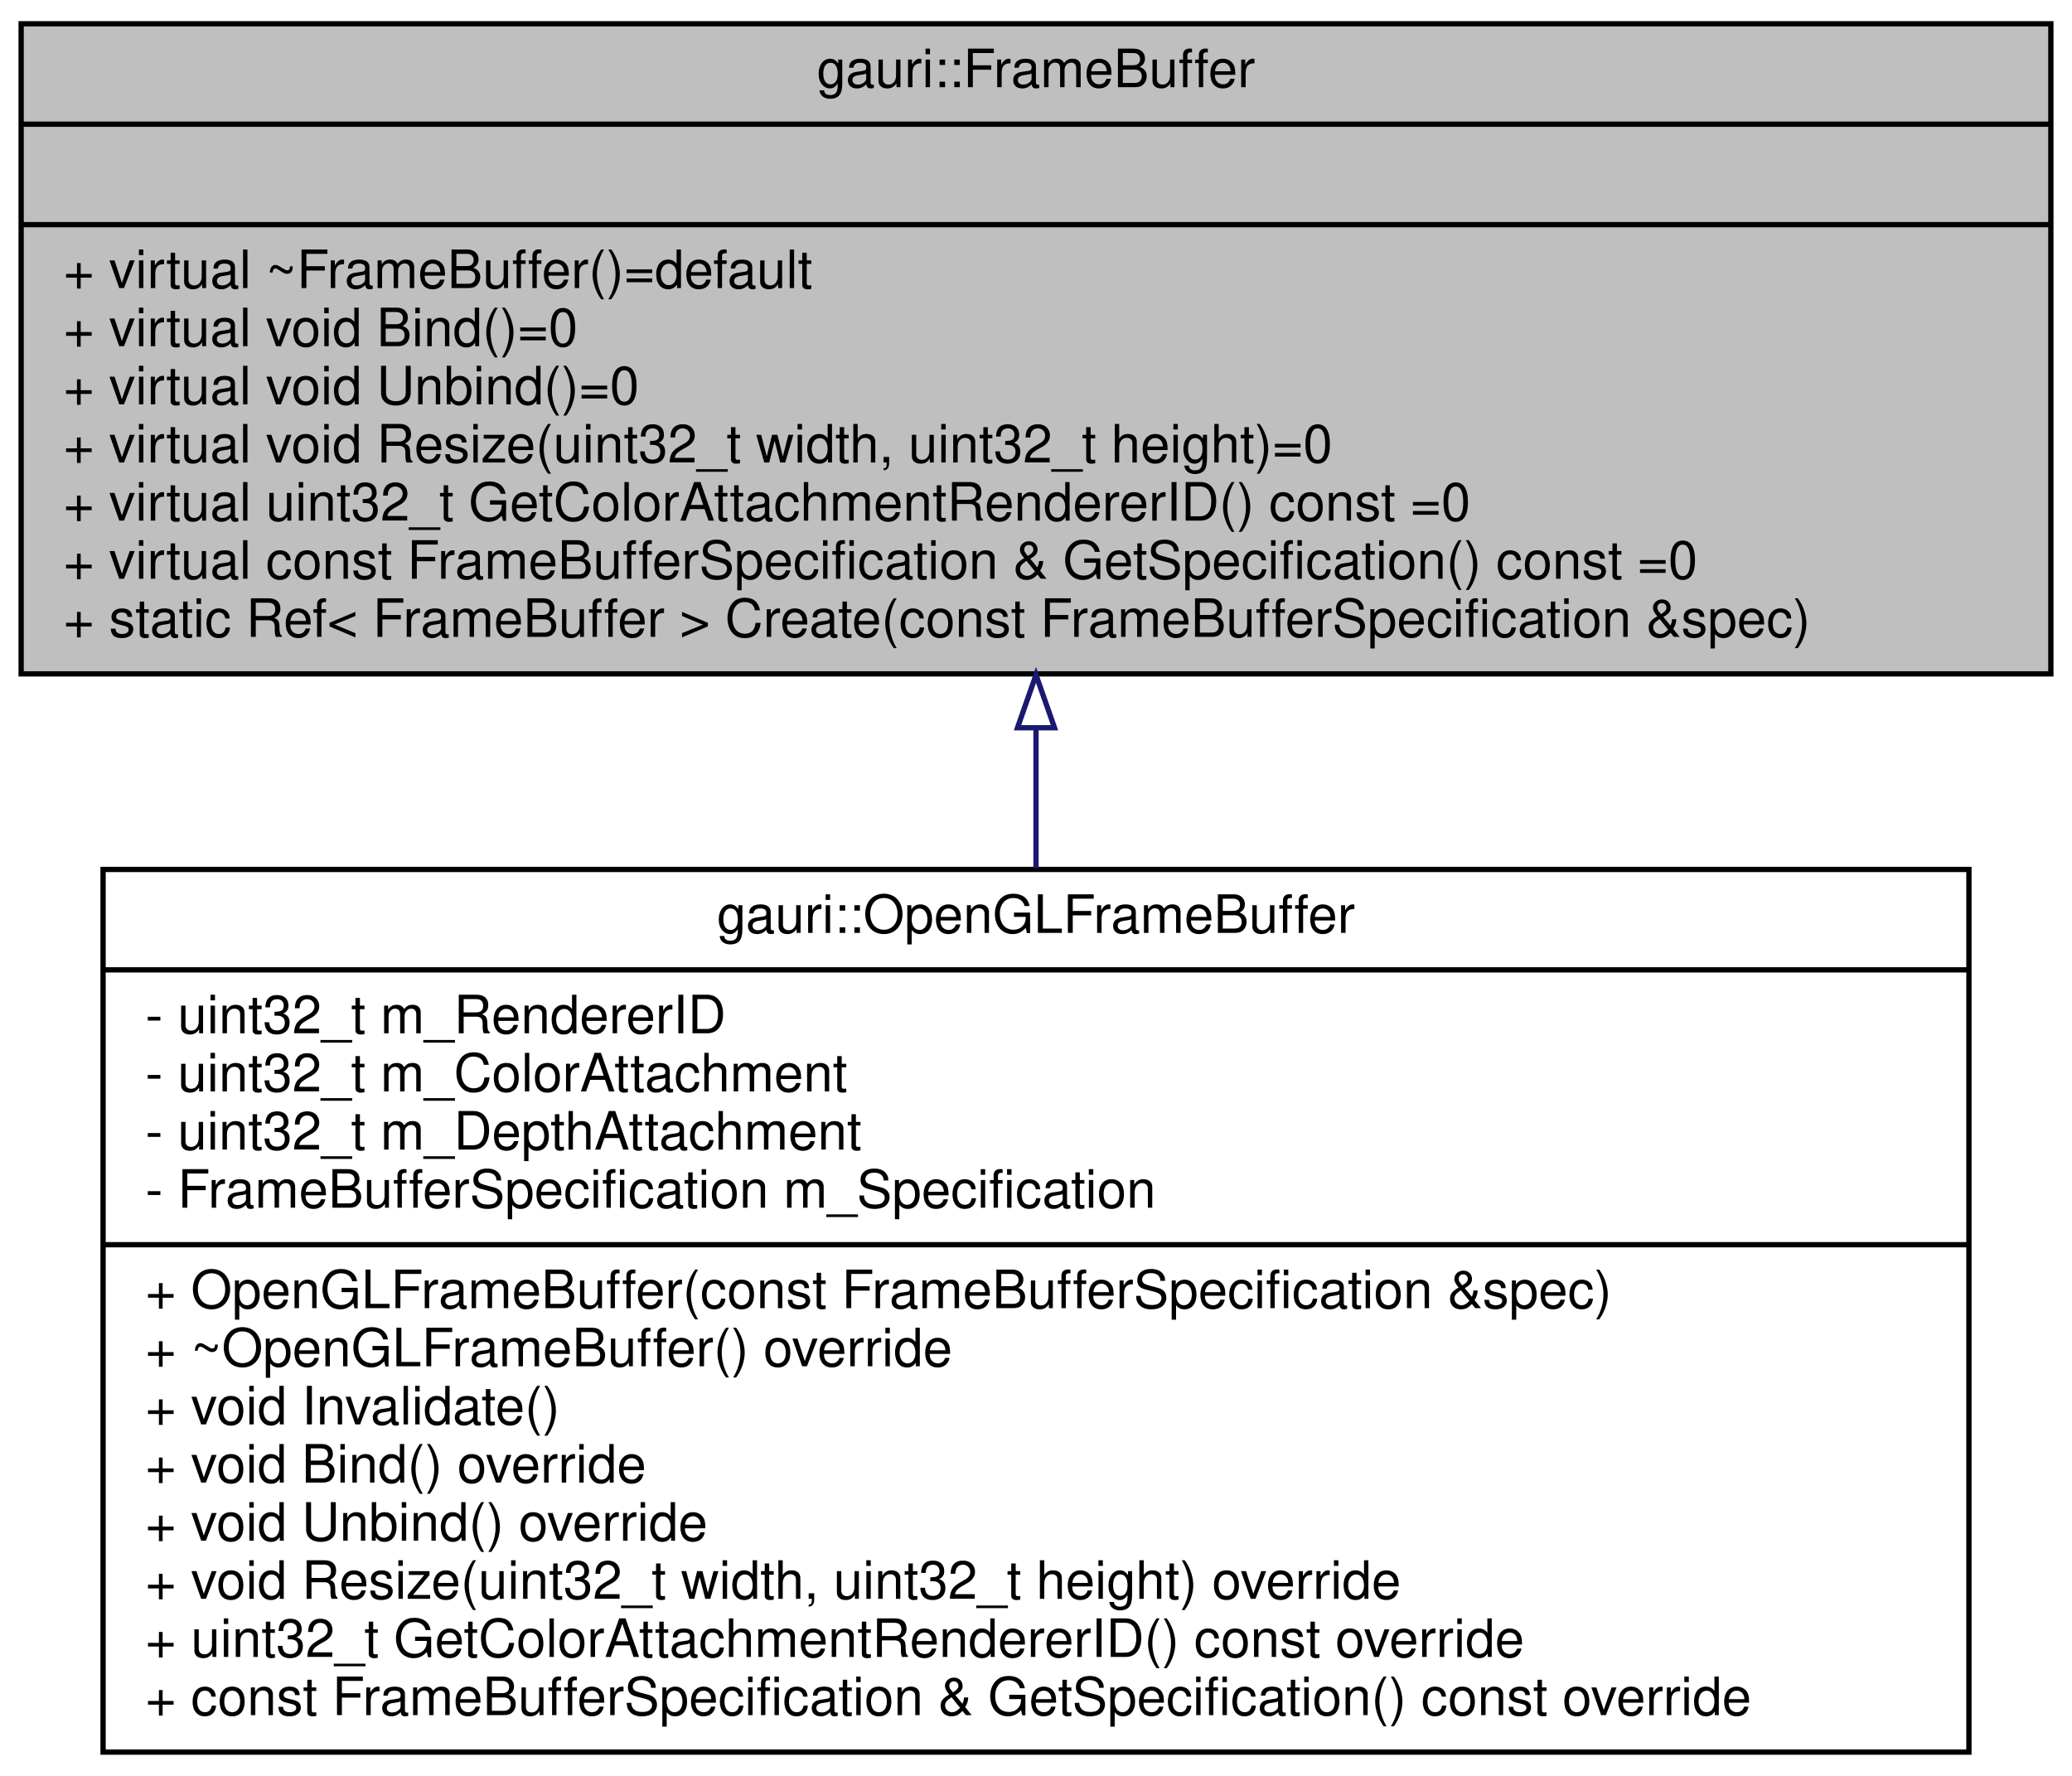
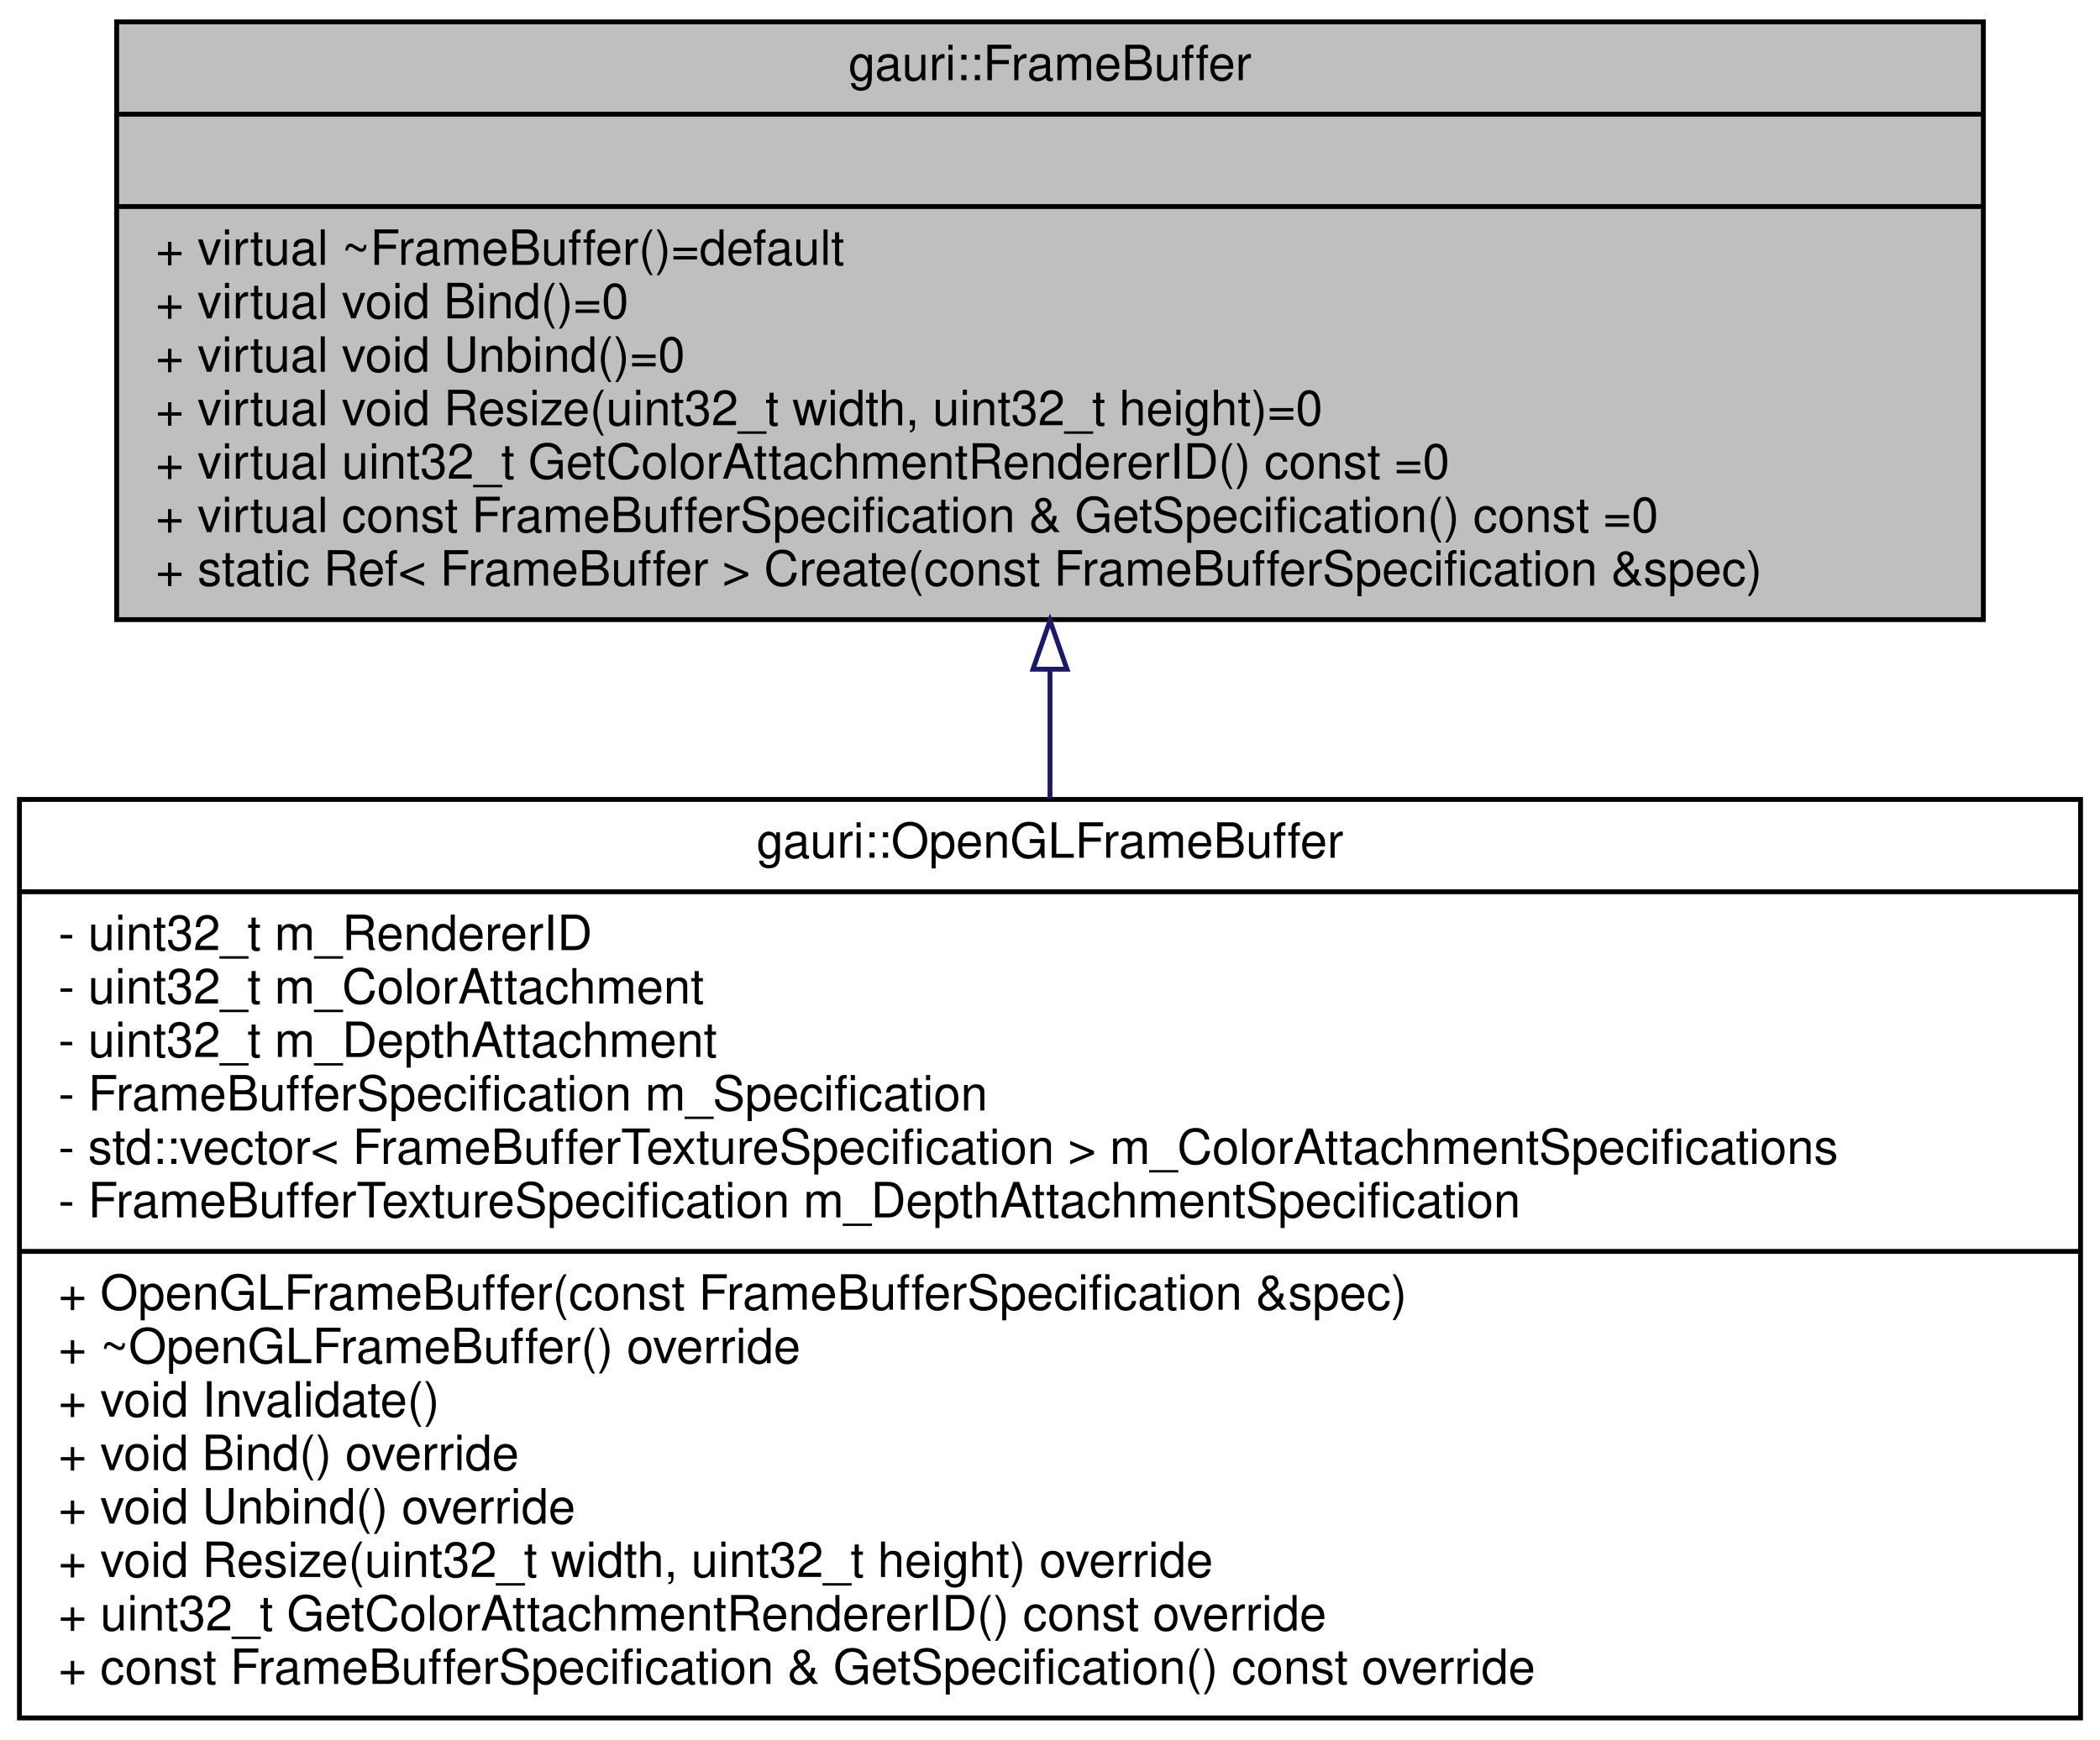
- <svg xmlns="http://www.w3.org/2000/svg" xmlns:xlink="http://www.w3.org/1999/xlink" width="392pt" height="336pt" viewBox="0.00 0.00 392.00 336.00">
-   <g id="graph0" class="graph" transform="scale(1 1) rotate(0) translate(4 332)">
-     <polygon fill="white" stroke="transparent" points="-4,4 -4,-332 388,-332 388,4 -4,4" />
+ <svg xmlns="http://www.w3.org/2000/svg" xmlns:xlink="http://www.w3.org/1999/xlink" width="432pt" height="358pt" viewBox="0.00 0.00 432.00 358.00">
+   <g id="graph0" class="graph" transform="scale(1 1) rotate(0) translate(4 354)">
+     <polygon fill="white" stroke="transparent" points="-4,4 -4,-354 428,-354 428,4 -4,4" />
    <g id="node1" class="node">
      <g id="a_node1">
        <a xlink:title=" ">
-           <polygon fill="#bfbfbf" stroke="black" points="0,-204.5 0,-327.5 384,-327.5 384,-204.5 0,-204.5" />
-           <text text-anchor="middle" x="192" y="-315.5" font-family="Helvetica,sans-Serif" font-size="10.00">gauri::FrameBuffer</text>
-           <polyline fill="none" stroke="black" points="0,-308.5 384,-308.5 " />
-           <text text-anchor="middle" x="192" y="-296.5" font-family="Helvetica,sans-Serif" font-size="10.00"> </text>
-           <polyline fill="none" stroke="black" points="0,-289.5 384,-289.5 " />
-           <text text-anchor="start" x="8" y="-277.5" font-family="Helvetica,sans-Serif" font-size="10.00">+ virtual ~FrameBuffer()=default</text>
-           <text text-anchor="start" x="8" y="-266.5" font-family="Helvetica,sans-Serif" font-size="10.00">+ virtual void Bind()=0</text>
-           <text text-anchor="start" x="8" y="-255.5" font-family="Helvetica,sans-Serif" font-size="10.00">+ virtual void Unbind()=0</text>
-           <text text-anchor="start" x="8" y="-244.5" font-family="Helvetica,sans-Serif" font-size="10.00">+ virtual void Resize(uint32_t width, uint32_t height)=0</text>
-           <text text-anchor="start" x="8" y="-233.5" font-family="Helvetica,sans-Serif" font-size="10.00">+ virtual uint32_t GetColorAttachmentRendererID() const =0</text>
-           <text text-anchor="start" x="8" y="-222.5" font-family="Helvetica,sans-Serif" font-size="10.00">+ virtual const FrameBufferSpecification &amp; GetSpecification() const =0</text>
-           <text text-anchor="start" x="8" y="-211.5" font-family="Helvetica,sans-Serif" font-size="10.00">+ static Ref&lt; FrameBuffer &gt; Create(const FrameBufferSpecification &amp;spec)</text>
+           <polygon fill="#bfbfbf" stroke="black" points="20,-226.5 20,-349.5 404,-349.5 404,-226.5 20,-226.5" />
+           <text text-anchor="middle" x="212" y="-337.5" font-family="Helvetica,sans-Serif" font-size="10.00">gauri::FrameBuffer</text>
+           <polyline fill="none" stroke="black" points="20,-330.5 404,-330.5 " />
+           <text text-anchor="middle" x="212" y="-318.5" font-family="Helvetica,sans-Serif" font-size="10.00"> </text>
+           <polyline fill="none" stroke="black" points="20,-311.5 404,-311.5 " />
+           <text text-anchor="start" x="28" y="-299.5" font-family="Helvetica,sans-Serif" font-size="10.00">+ virtual ~FrameBuffer()=default</text>
+           <text text-anchor="start" x="28" y="-288.5" font-family="Helvetica,sans-Serif" font-size="10.00">+ virtual void Bind()=0</text>
+           <text text-anchor="start" x="28" y="-277.5" font-family="Helvetica,sans-Serif" font-size="10.00">+ virtual void Unbind()=0</text>
+           <text text-anchor="start" x="28" y="-266.5" font-family="Helvetica,sans-Serif" font-size="10.00">+ virtual void Resize(uint32_t width, uint32_t height)=0</text>
+           <text text-anchor="start" x="28" y="-255.5" font-family="Helvetica,sans-Serif" font-size="10.00">+ virtual uint32_t GetColorAttachmentRendererID() const =0</text>
+           <text text-anchor="start" x="28" y="-244.5" font-family="Helvetica,sans-Serif" font-size="10.00">+ virtual const FrameBufferSpecification &amp; GetSpecification() const =0</text>
+           <text text-anchor="start" x="28" y="-233.5" font-family="Helvetica,sans-Serif" font-size="10.00">+ static Ref&lt; FrameBuffer &gt; Create(const FrameBufferSpecification &amp;spec)</text>
        </a>
      </g>
    </g>
    <g id="node2" class="node">
      <g id="a_node2">
        <a xlink:href="classgauri_1_1OpenGLFrameBuffer.html" target="_top" xlink:title=" ">
-           <polygon fill="white" stroke="black" points="15.5,-0.5 15.5,-167.5 368.5,-167.5 368.5,-0.5 15.5,-0.5" />
-           <text text-anchor="middle" x="192" y="-155.5" font-family="Helvetica,sans-Serif" font-size="10.00">gauri::OpenGLFrameBuffer</text>
-           <polyline fill="none" stroke="black" points="15.5,-148.5 368.5,-148.5 " />
-           <text text-anchor="start" x="23.5" y="-136.5" font-family="Helvetica,sans-Serif" font-size="10.00">- uint32_t m_RendererID</text>
-           <text text-anchor="start" x="23.5" y="-125.5" font-family="Helvetica,sans-Serif" font-size="10.00">- uint32_t m_ColorAttachment</text>
-           <text text-anchor="start" x="23.5" y="-114.5" font-family="Helvetica,sans-Serif" font-size="10.00">- uint32_t m_DepthAttachment</text>
-           <text text-anchor="start" x="23.5" y="-103.5" font-family="Helvetica,sans-Serif" font-size="10.00">- FrameBufferSpecification m_Specification</text>
-           <polyline fill="none" stroke="black" points="15.5,-96.5 368.5,-96.5 " />
-           <text text-anchor="start" x="23.5" y="-84.5" font-family="Helvetica,sans-Serif" font-size="10.00">+ OpenGLFrameBuffer(const FrameBufferSpecification &amp;spec)</text>
-           <text text-anchor="start" x="23.5" y="-73.5" font-family="Helvetica,sans-Serif" font-size="10.00">+ ~OpenGLFrameBuffer() override</text>
-           <text text-anchor="start" x="23.5" y="-62.5" font-family="Helvetica,sans-Serif" font-size="10.00">+ void Invalidate()</text>
-           <text text-anchor="start" x="23.5" y="-51.5" font-family="Helvetica,sans-Serif" font-size="10.00">+ void Bind() override</text>
-           <text text-anchor="start" x="23.5" y="-40.5" font-family="Helvetica,sans-Serif" font-size="10.00">+ void Unbind() override</text>
-           <text text-anchor="start" x="23.5" y="-29.5" font-family="Helvetica,sans-Serif" font-size="10.00">+ void Resize(uint32_t width, uint32_t height) override</text>
-           <text text-anchor="start" x="23.5" y="-18.5" font-family="Helvetica,sans-Serif" font-size="10.00">+ uint32_t GetColorAttachmentRendererID() const override</text>
-           <text text-anchor="start" x="23.5" y="-7.5" font-family="Helvetica,sans-Serif" font-size="10.00">+ const FrameBufferSpecification &amp; GetSpecification() const override</text>
+           <polygon fill="white" stroke="black" points="0,-0.5 0,-189.5 424,-189.5 424,-0.5 0,-0.5" />
+           <text text-anchor="middle" x="212" y="-177.5" font-family="Helvetica,sans-Serif" font-size="10.00">gauri::OpenGLFrameBuffer</text>
+           <polyline fill="none" stroke="black" points="0,-170.5 424,-170.5 " />
+           <text text-anchor="start" x="8" y="-158.5" font-family="Helvetica,sans-Serif" font-size="10.00">- uint32_t m_RendererID</text>
+           <text text-anchor="start" x="8" y="-147.5" font-family="Helvetica,sans-Serif" font-size="10.00">- uint32_t m_ColorAttachment</text>
+           <text text-anchor="start" x="8" y="-136.5" font-family="Helvetica,sans-Serif" font-size="10.00">- uint32_t m_DepthAttachment</text>
+           <text text-anchor="start" x="8" y="-125.5" font-family="Helvetica,sans-Serif" font-size="10.00">- FrameBufferSpecification m_Specification</text>
+           <text text-anchor="start" x="8" y="-114.5" font-family="Helvetica,sans-Serif" font-size="10.00">- std::vector&lt; FrameBufferTextureSpecification &gt; m_ColorAttachmentSpecifications</text>
+           <text text-anchor="start" x="8" y="-103.5" font-family="Helvetica,sans-Serif" font-size="10.00">- FrameBufferTextureSpecification m_DepthAttachmentSpecification</text>
+           <polyline fill="none" stroke="black" points="0,-96.5 424,-96.5 " />
+           <text text-anchor="start" x="8" y="-84.5" font-family="Helvetica,sans-Serif" font-size="10.00">+ OpenGLFrameBuffer(const FrameBufferSpecification &amp;spec)</text>
+           <text text-anchor="start" x="8" y="-73.5" font-family="Helvetica,sans-Serif" font-size="10.00">+ ~OpenGLFrameBuffer() override</text>
+           <text text-anchor="start" x="8" y="-62.5" font-family="Helvetica,sans-Serif" font-size="10.00">+ void Invalidate()</text>
+           <text text-anchor="start" x="8" y="-51.5" font-family="Helvetica,sans-Serif" font-size="10.00">+ void Bind() override</text>
+           <text text-anchor="start" x="8" y="-40.5" font-family="Helvetica,sans-Serif" font-size="10.00">+ void Unbind() override</text>
+           <text text-anchor="start" x="8" y="-29.5" font-family="Helvetica,sans-Serif" font-size="10.00">+ void Resize(uint32_t width, uint32_t height) override</text>
+           <text text-anchor="start" x="8" y="-18.5" font-family="Helvetica,sans-Serif" font-size="10.00">+ uint32_t GetColorAttachmentRendererID() const override</text>
+           <text text-anchor="start" x="8" y="-7.5" font-family="Helvetica,sans-Serif" font-size="10.00">+ const FrameBufferSpecification &amp; GetSpecification() const override</text>
        </a>
      </g>
    </g>
    <g id="edge1" class="edge">
-       <path fill="none" stroke="midnightblue" d="M192,-194.25C192,-185.57 192,-176.63 192,-167.79" />
-       <polygon fill="none" stroke="midnightblue" points="188.5,-194.31 192,-204.31 195.5,-194.31 188.5,-194.31" />
+       <path fill="none" stroke="midnightblue" d="M212,-216.27C212,-207.59 212,-198.62 212,-189.67" />
+       <polygon fill="none" stroke="midnightblue" points="208.5,-216.3 212,-226.3 215.5,-216.3 208.5,-216.3" />
    </g>
  </g>
</svg>
